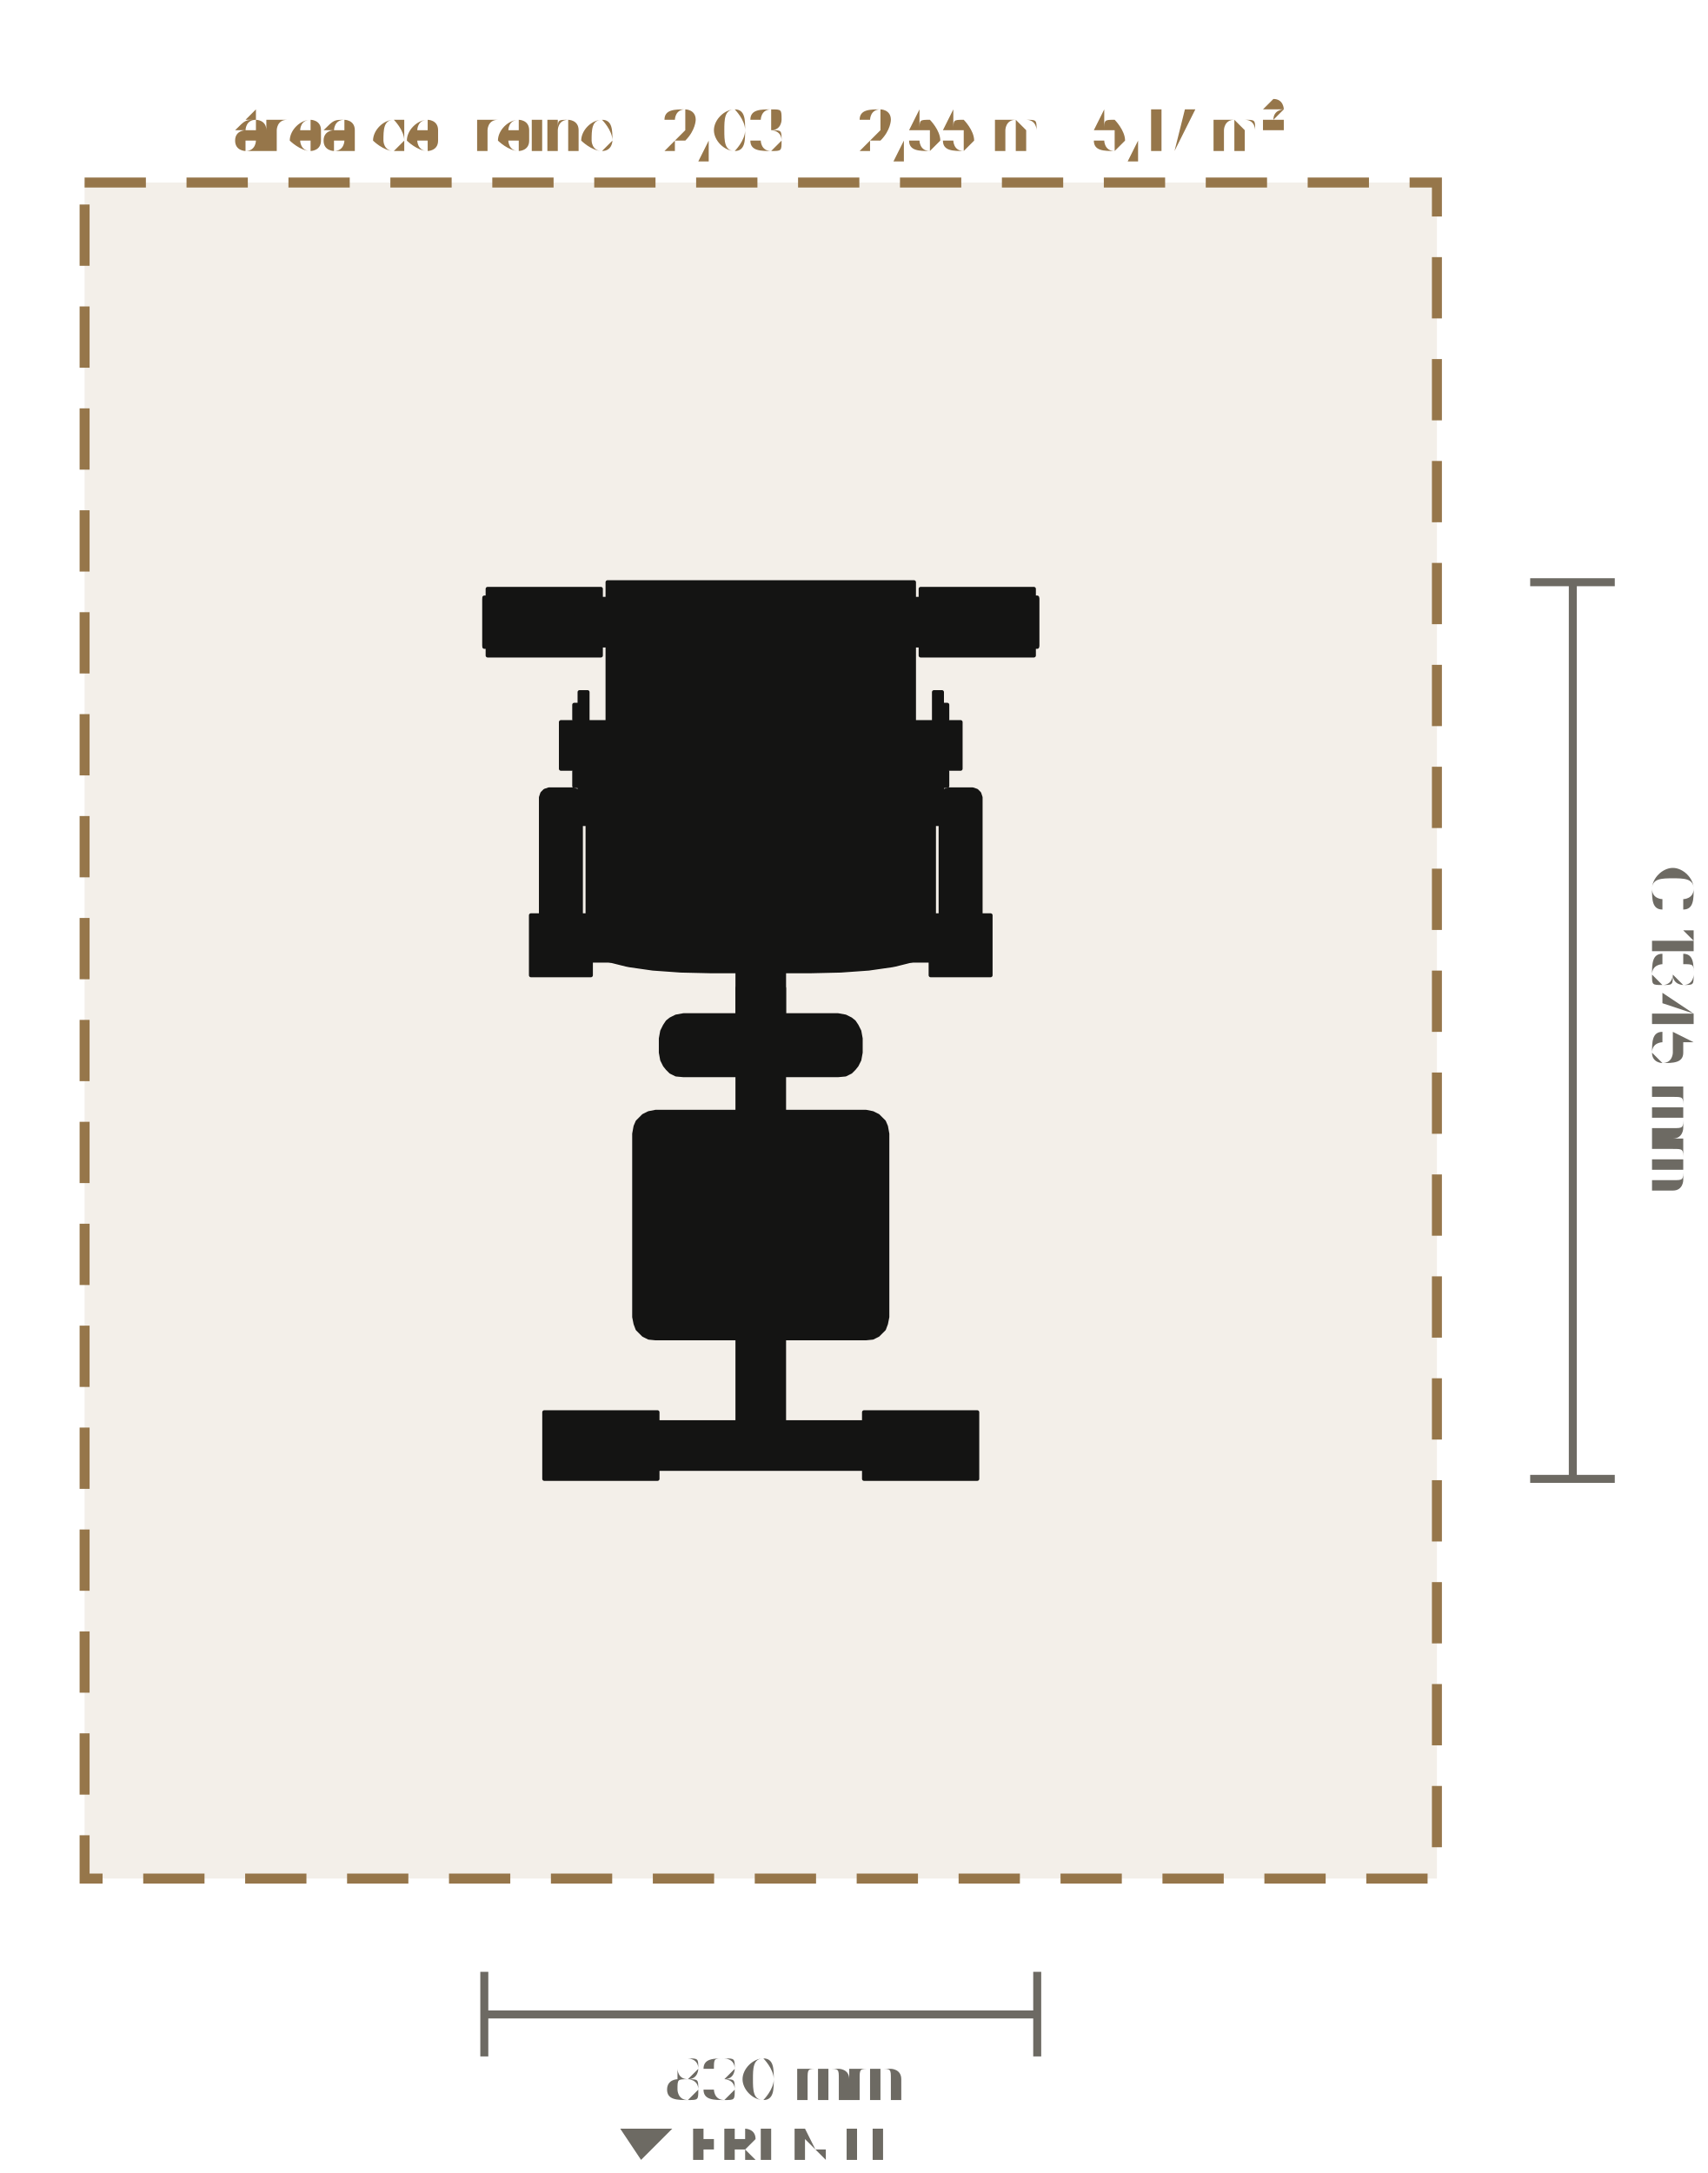
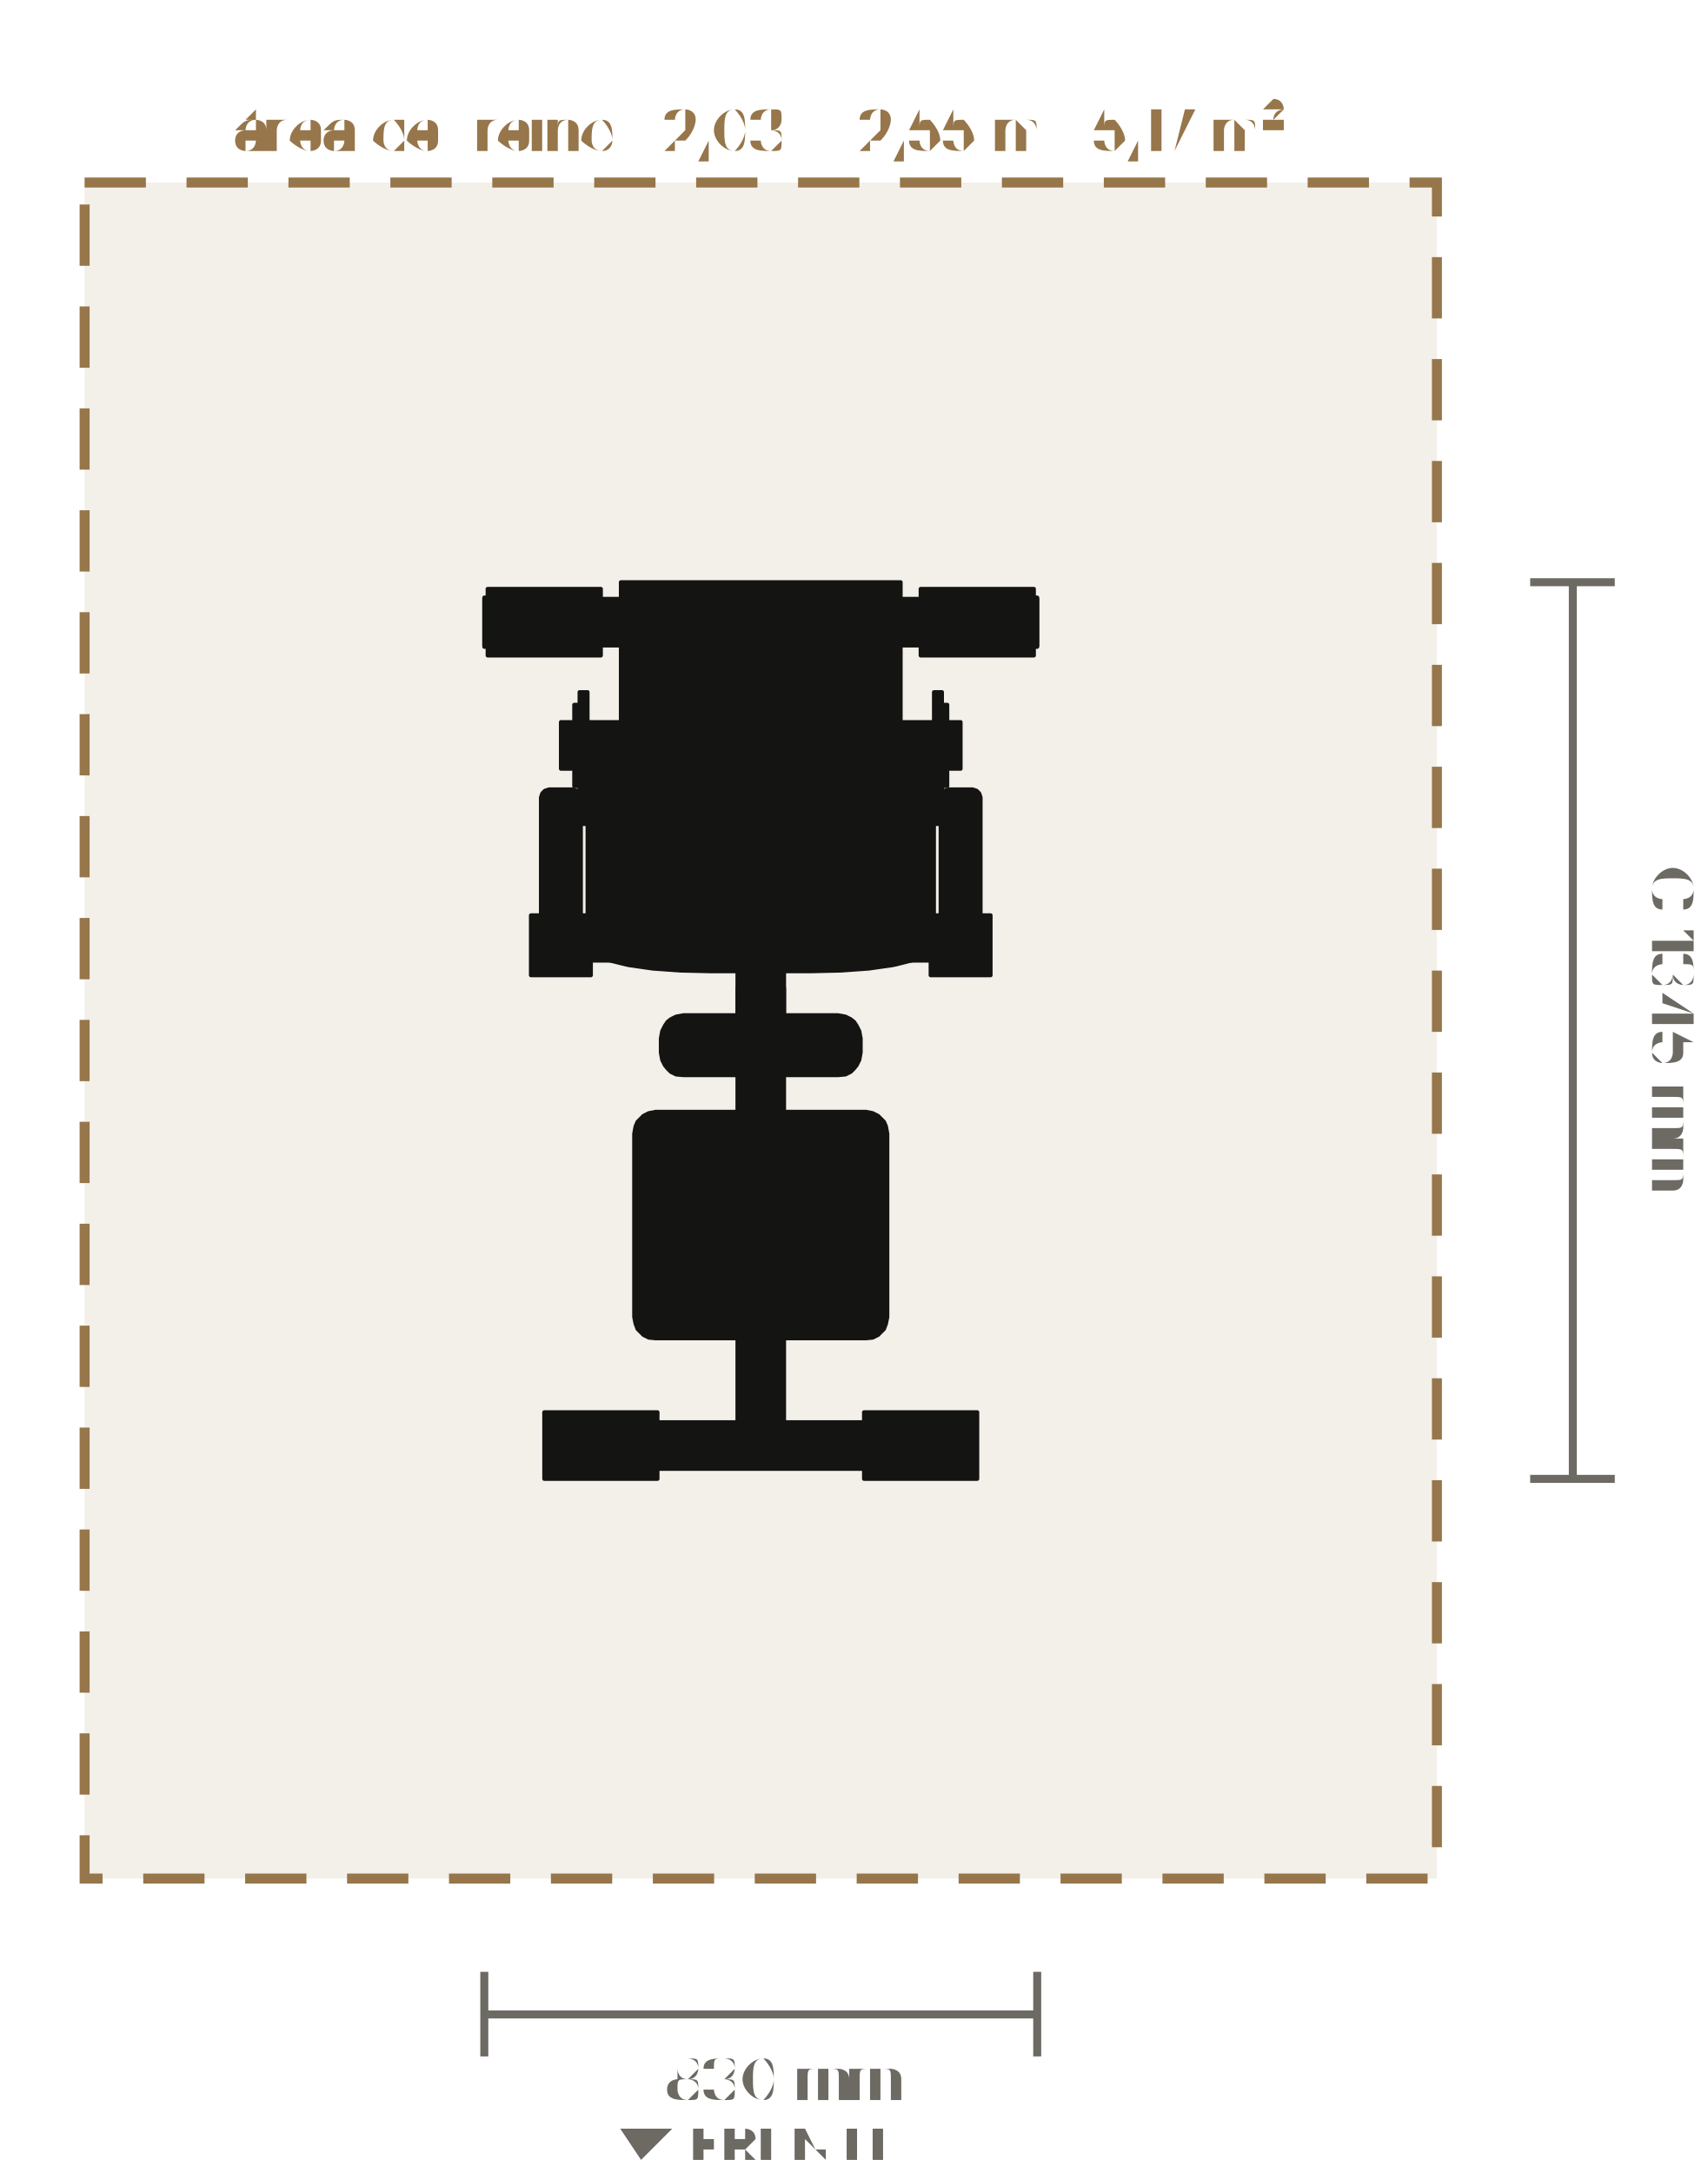
<svg xmlns="http://www.w3.org/2000/svg" viewBox="-1.142 -1.547 2.563 3.262" role="img" aria-label="Planta do Remada Sentada Máquina (LD-B020): 830 × 1346 mm, com 60 cm de área de treino em volta" data-equipment="LD-B020" data-unit="m">
  <rect class="eq-zone" x="-1.015" y="-1.273" width="2.03" height="2.546" style="fill:#96764a;fill-opacity:.12;stroke:#96764a;stroke-width:0.015;stroke-dasharray:0.092 0.061" />
  <text class="eq-zone-label" x="0" y="-1.319" style="font-family:Barlow,Inter,Arial,sans-serif;font-size:0.087px;fill:#96764a;text-anchor:middle">área de treino · 2,03 × 2,55 m · 5,17 m²</text>
  <g class="eq-parts">
    <polygon class="eq-part" points="-0.415,-0.648 0.415,-0.648 0.415,-0.578 -0.415,-0.578" style="fill:#141413;stroke:#141413;stroke-width:0.006;stroke-linejoin:round" />
    <polygon class="eq-part" points="-0.035,-0.613 0.035,-0.613 0.035,0.623 -0.035,0.623" style="fill:#141413;stroke:#141413;stroke-width:0.006;stroke-linejoin:round" />
    <polygon class="eq-part" points="-0.3,0.588 0.3,0.588 0.3,0.658 -0.3,0.658" style="fill:#141413;stroke:#141413;stroke-width:0.006;stroke-linejoin:round" />
    <polygon class="eq-part" points="-0.41,-0.663 -0.24,-0.663 -0.24,-0.563 -0.41,-0.563" style="fill:#141413;stroke:#141413;stroke-width:0.006;stroke-linejoin:round" />
    <polygon class="eq-part" points="-0.391,-0.613 -0.391,-0.616 -0.39,-0.619 -0.388,-0.621 -0.386,-0.623 -0.383,-0.624 -0.38,-0.624 -0.377,-0.624 -0.374,-0.623 -0.372,-0.621 -0.37,-0.619 -0.369,-0.616 -0.369,-0.613 -0.369,-0.61 -0.37,-0.608 -0.372,-0.605 -0.374,-0.604 -0.377,-0.603 -0.38,-0.602 -0.383,-0.603 -0.386,-0.604 -0.388,-0.605 -0.39,-0.608 -0.391,-0.61" style="fill:#141413;stroke:#141413;stroke-width:0.006;stroke-linejoin:round" />
    <polygon class="eq-part" points="-0.281,-0.613 -0.281,-0.616 -0.28,-0.619 -0.278,-0.621 -0.276,-0.623 -0.273,-0.624 -0.27,-0.624 -0.267,-0.624 -0.265,-0.623 -0.262,-0.621 -0.261,-0.619 -0.259,-0.616 -0.259,-0.613 -0.259,-0.61 -0.261,-0.608 -0.262,-0.605 -0.265,-0.604 -0.267,-0.603 -0.27,-0.602 -0.273,-0.603 -0.276,-0.604 -0.278,-0.605 -0.28,-0.608 -0.281,-0.61" style="fill:#141413;stroke:#141413;stroke-width:0.006;stroke-linejoin:round" />
    <polygon class="eq-part" points="-0.325,0.573 -0.155,0.573 -0.155,0.673 -0.325,0.673" style="fill:#141413;stroke:#141413;stroke-width:0.006;stroke-linejoin:round" />
    <polygon class="eq-part" points="-0.306,0.623 -0.306,0.62 -0.304,0.618 -0.303,0.615 -0.3,0.614 -0.298,0.613 -0.295,0.612 -0.292,0.613 -0.289,0.614 -0.287,0.615 -0.285,0.618 -0.284,0.62 -0.284,0.623 -0.284,0.626 -0.285,0.629 -0.287,0.631 -0.289,0.633 -0.292,0.634 -0.295,0.634 -0.298,0.634 -0.3,0.633 -0.303,0.631 -0.304,0.629 -0.306,0.626" style="fill:#141413;stroke:#141413;stroke-width:0.006;stroke-linejoin:round" />
    <polygon class="eq-part" points="-0.196,0.623 -0.196,0.62 -0.195,0.618 -0.193,0.615 -0.191,0.614 -0.188,0.613 -0.185,0.612 -0.182,0.613 -0.179,0.614 -0.177,0.615 -0.175,0.618 -0.174,0.62 -0.174,0.623 -0.174,0.626 -0.175,0.629 -0.177,0.631 -0.179,0.633 -0.182,0.634 -0.185,0.634 -0.188,0.634 -0.191,0.633 -0.193,0.631 -0.195,0.629 -0.196,0.626" style="fill:#141413;stroke:#141413;stroke-width:0.006;stroke-linejoin:round" />
    <polygon class="eq-part" points="-0.415,-0.65 -0.403,-0.65 -0.403,-0.576 -0.415,-0.576" style="fill:#141413;stroke:#141413;stroke-width:0.006;stroke-linejoin:round" />
    <polygon class="eq-part" points="-0.3,0.586 -0.288,0.586 -0.288,0.66 -0.3,0.66" style="fill:#141413;stroke:#141413;stroke-width:0.006;stroke-linejoin:round" />
    <polygon class="eq-part" points="0.24,-0.663 0.41,-0.663 0.41,-0.563 0.24,-0.563" style="fill:#141413;stroke:#141413;stroke-width:0.006;stroke-linejoin:round" />
    <polygon class="eq-part" points="0.259,-0.613 0.259,-0.616 0.261,-0.619 0.262,-0.621 0.265,-0.623 0.267,-0.624 0.27,-0.624 0.273,-0.624 0.276,-0.623 0.278,-0.621 0.28,-0.619 0.281,-0.616 0.281,-0.613 0.281,-0.61 0.28,-0.608 0.278,-0.605 0.276,-0.604 0.273,-0.603 0.27,-0.602 0.267,-0.603 0.265,-0.604 0.262,-0.605 0.261,-0.608 0.259,-0.61" style="fill:#141413;stroke:#141413;stroke-width:0.006;stroke-linejoin:round" />
    <polygon class="eq-part" points="0.369,-0.613 0.369,-0.616 0.37,-0.619 0.372,-0.621 0.374,-0.623 0.377,-0.624 0.38,-0.624 0.383,-0.624 0.386,-0.623 0.388,-0.621 0.39,-0.619 0.391,-0.616 0.391,-0.613 0.391,-0.61 0.39,-0.608 0.388,-0.605 0.386,-0.604 0.383,-0.603 0.38,-0.602 0.377,-0.603 0.374,-0.604 0.372,-0.605 0.37,-0.608 0.369,-0.61" style="fill:#141413;stroke:#141413;stroke-width:0.006;stroke-linejoin:round" />
    <polygon class="eq-part" points="0.155,0.573 0.325,0.573 0.325,0.673 0.155,0.673" style="fill:#141413;stroke:#141413;stroke-width:0.006;stroke-linejoin:round" />
    <polygon class="eq-part" points="0.174,0.623 0.174,0.62 0.175,0.618 0.177,0.615 0.179,0.614 0.182,0.613 0.185,0.612 0.188,0.613 0.191,0.614 0.193,0.615 0.195,0.618 0.196,0.62 0.196,0.623 0.196,0.626 0.195,0.629 0.193,0.631 0.191,0.633 0.188,0.634 0.185,0.634 0.182,0.634 0.179,0.633 0.177,0.631 0.175,0.629 0.174,0.626" style="fill:#141413;stroke:#141413;stroke-width:0.006;stroke-linejoin:round" />
    <polygon class="eq-part" points="0.284,0.623 0.284,0.62 0.285,0.618 0.287,0.615 0.289,0.614 0.292,0.613 0.295,0.612 0.298,0.613 0.3,0.614 0.303,0.615 0.304,0.618 0.306,0.62 0.306,0.623 0.306,0.626 0.304,0.629 0.303,0.631 0.3,0.633 0.298,0.634 0.295,0.634 0.292,0.634 0.289,0.633 0.287,0.631 0.285,0.629 0.284,0.626" style="fill:#141413;stroke:#141413;stroke-width:0.006;stroke-linejoin:round" />
    <polygon class="eq-part" points="0.403,-0.65 0.415,-0.65 0.415,-0.576 0.403,-0.576" style="fill:#141413;stroke:#141413;stroke-width:0.006;stroke-linejoin:round" />
    <polygon class="eq-part" points="0.288,0.586 0.3,0.586 0.3,0.66 0.288,0.66" style="fill:#141413;stroke:#141413;stroke-width:0.006;stroke-linejoin:round" />
-     <polygon class="eq-part" points="-0.2,-0.643 -0.17,-0.643 -0.17,-0.403 -0.2,-0.403" style="fill:#141413;stroke:#141413;stroke-width:0.006;stroke-linejoin:round" />
-     <polygon class="eq-part" points="0.17,-0.643 0.2,-0.643 0.2,-0.403 0.17,-0.403" style="fill:#141413;stroke:#141413;stroke-width:0.006;stroke-linejoin:round" />
-     <polygon class="eq-part" points="-0.2,-0.643 0.2,-0.643 0.2,-0.403 -0.2,-0.403" style="fill:#141413;stroke:#141413;stroke-width:0.006;stroke-linejoin:round" />
-     <polygon class="eq-part" points="-0.23,-0.673 0.23,-0.673 0.23,-0.373 -0.23,-0.373" style="fill:#141413;stroke:#141413;stroke-width:0.006;stroke-linejoin:round" />
-     <polygon class="eq-part" points="-0.16,-0.643 0.16,-0.643 0.16,-0.629 -0.16,-0.629" style="fill:#141413;stroke:#141413;stroke-width:0.006;stroke-linejoin:round" />
+     <polygon class="eq-part" points="-0.18,-0.643 -0.15,-0.643 -0.15,-0.403 -0.18,-0.403" style="fill:#141413;stroke:#141413;stroke-width:0.006;stroke-linejoin:round" />
+     <polygon class="eq-part" points="0.15,-0.643 0.18,-0.643 0.18,-0.403 0.15,-0.403" style="fill:#141413;stroke:#141413;stroke-width:0.006;stroke-linejoin:round" />
+     <polygon class="eq-part" points="-0.18,-0.643 0.18,-0.643 0.18,-0.403 -0.18,-0.403" style="fill:#141413;stroke:#141413;stroke-width:0.006;stroke-linejoin:round" />
+     <polygon class="eq-part" points="-0.21,-0.673 0.21,-0.673 0.21,-0.373 -0.21,-0.373" style="fill:#141413;stroke:#141413;stroke-width:0.006;stroke-linejoin:round" />
+     <polygon class="eq-part" points="-0.14,-0.643 0.14,-0.643 0.14,-0.629 -0.14,-0.629" style="fill:#141413;stroke:#141413;stroke-width:0.006;stroke-linejoin:round" />
    <polygon class="eq-part" points="-0.105,-0.629 -0.075,-0.629 -0.075,-0.619 -0.105,-0.619" style="fill:#141413;stroke:#141413;stroke-width:0.006;stroke-linejoin:round" />
    <polygon class="eq-part" points="0.075,-0.629 0.105,-0.629 0.105,-0.619 0.075,-0.619" style="fill:#141413;stroke:#141413;stroke-width:0.006;stroke-linejoin:round" />
-     <polygon class="eq-part" points="-0.2,-0.415 0,-0.415 0,-0.403 -0.2,-0.403" style="fill:#141413;stroke:#141413;stroke-width:0.006;stroke-linejoin:round" />
-     <polygon class="eq-part" points="0.07,-0.415 0.2,-0.415 0.2,-0.403 0.07,-0.403" style="fill:#141413;stroke:#141413;stroke-width:0.006;stroke-linejoin:round" />
-     <polygon class="eq-part" points="-0.17,-0.403 -0.03,-0.403 -0.03,-0.399 -0.17,-0.399" style="fill:#141413;stroke:#141413;stroke-width:0.006;stroke-linejoin:round" />
+     <polygon class="eq-part" points="-0.18,-0.415 0.02,-0.415 0.02,-0.403 -0.18,-0.403" style="fill:#141413;stroke:#141413;stroke-width:0.006;stroke-linejoin:round" />
+     <polygon class="eq-part" points="0.09,-0.415 0.18,-0.415 0.18,-0.403 0.09,-0.403" style="fill:#141413;stroke:#141413;stroke-width:0.006;stroke-linejoin:round" />
+     <polygon class="eq-part" points="-0.15,-0.403 -0.01,-0.403 -0.01,-0.399 -0.15,-0.399" style="fill:#141413;stroke:#141413;stroke-width:0.006;stroke-linejoin:round" />
    <polygon class="eq-part" points="-0.09,-0.523 -0.09,-0.526 -0.089,-0.528 -0.087,-0.53 -0.085,-0.532 -0.083,-0.533 -0.08,-0.533 -0.077,-0.533 -0.075,-0.532 -0.073,-0.53 -0.071,-0.528 -0.07,-0.526 -0.07,-0.523 -0.07,-0.52 -0.071,-0.518 -0.073,-0.516 -0.075,-0.514 -0.077,-0.513 -0.08,-0.513 -0.083,-0.513 -0.085,-0.514 -0.087,-0.516 -0.089,-0.518 -0.09,-0.52" style="fill:#141413;stroke:#141413;stroke-width:0.006;stroke-linejoin:round" />
    <polygon class="eq-part" points="0.07,-0.523 0.07,-0.526 0.071,-0.528 0.073,-0.53 0.075,-0.532 0.077,-0.533 0.08,-0.533 0.083,-0.533 0.085,-0.532 0.087,-0.53 0.089,-0.528 0.09,-0.526 0.09,-0.523 0.09,-0.52 0.089,-0.518 0.087,-0.516 0.085,-0.514 0.083,-0.513 0.08,-0.513 0.077,-0.513 0.075,-0.514 0.073,-0.516 0.071,-0.518 0.07,-0.52" style="fill:#141413;stroke:#141413;stroke-width:0.006;stroke-linejoin:round" />
    <polygon class="eq-part" points="-0.13,-0.603 0.13,-0.603 0.13,-0.443 -0.13,-0.443" style="fill:#141413;stroke:#141413;stroke-width:0.006;stroke-linejoin:round" />
    <polygon class="eq-part" points="-0.13,-0.603 0.13,-0.603 0.13,-0.443 -0.13,-0.443" style="fill:#141413;stroke:#141413;stroke-width:0.006;stroke-linejoin:round" />
    <polygon class="eq-part" points="-0.004,-0.523 -0.004,-0.524 -0.004,-0.525 -0.003,-0.526 -0.002,-0.526 -0.001,-0.527 0,-0.527 0.001,-0.527 0.002,-0.526 0.003,-0.526 0.004,-0.525 0.004,-0.524 0.004,-0.523 0.004,-0.522 0.004,-0.521 0.003,-0.52 0.002,-0.52 0.001,-0.519 0,-0.519 -0.001,-0.519 -0.002,-0.52 -0.003,-0.52 -0.004,-0.521 -0.004,-0.522" style="fill:#141413;stroke:#141413;stroke-width:0.006;stroke-linejoin:round" />
    <polygon class="eq-part" points="-0.12,-0.588 0.12,-0.588 0.12,-0.458 -0.12,-0.458" style="fill:#141413;stroke:#141413;stroke-width:0.006;stroke-linejoin:round" />
    <polygon class="eq-part" points="-0.12,-0.588 0.12,-0.588 0.12,-0.458 -0.12,-0.458" style="fill:#141413;stroke:#141413;stroke-width:0.006;stroke-linejoin:round" />
    <polygon class="eq-part" points="-0.12,-0.588 0.12,-0.588 0.12,-0.458 -0.12,-0.458" style="fill:#141413;stroke:#141413;stroke-width:0.006;stroke-linejoin:round" />
    <polygon class="eq-part" points="-0.12,-0.588 0.12,-0.588 0.12,-0.458 -0.12,-0.458" style="fill:#141413;stroke:#141413;stroke-width:0.006;stroke-linejoin:round" />
    <polygon class="eq-part" points="-0.12,-0.588 0.12,-0.588 0.12,-0.458 -0.12,-0.458" style="fill:#141413;stroke:#141413;stroke-width:0.006;stroke-linejoin:round" />
    <polygon class="eq-part" points="-0.12,-0.588 0.12,-0.588 0.12,-0.458 -0.12,-0.458" style="fill:#141413;stroke:#141413;stroke-width:0.006;stroke-linejoin:round" />
    <polygon class="eq-part" points="-0.12,-0.588 0.12,-0.588 0.12,-0.458 -0.12,-0.458" style="fill:#141413;stroke:#141413;stroke-width:0.006;stroke-linejoin:round" />
    <polygon class="eq-part" points="-0.12,-0.588 0.12,-0.588 0.12,-0.458 -0.12,-0.458" style="fill:#141413;stroke:#141413;stroke-width:0.006;stroke-linejoin:round" />
    <polygon class="eq-part" points="-0.12,-0.588 0.12,-0.588 0.12,-0.458 -0.12,-0.458" style="fill:#141413;stroke:#141413;stroke-width:0.006;stroke-linejoin:round" />
    <polygon class="eq-part" points="-0.12,-0.588 0.12,-0.588 0.12,-0.458 -0.12,-0.458" style="fill:#141413;stroke:#141413;stroke-width:0.006;stroke-linejoin:round" />
    <polygon class="eq-part" points="-0.12,-0.588 0.12,-0.588 0.12,-0.458 -0.12,-0.458" style="fill:#141413;stroke:#141413;stroke-width:0.006;stroke-linejoin:round" />
    <polygon class="eq-part" points="-0.12,-0.588 0.12,-0.588 0.12,-0.458 -0.12,-0.458" style="fill:#141413;stroke:#141413;stroke-width:0.006;stroke-linejoin:round" />
    <polygon class="eq-part" points="-0.12,-0.588 0.12,-0.588 0.12,-0.458 -0.12,-0.458" style="fill:#141413;stroke:#141413;stroke-width:0.006;stroke-linejoin:round" />
    <polygon class="eq-part" points="-0.12,-0.588 0.12,-0.588 0.12,-0.458 -0.12,-0.458" style="fill:#141413;stroke:#141413;stroke-width:0.006;stroke-linejoin:round" />
    <polygon class="eq-part" points="-0.12,-0.588 0.12,-0.588 0.12,-0.458 -0.12,-0.458" style="fill:#141413;stroke:#141413;stroke-width:0.006;stroke-linejoin:round" />
    <polygon class="eq-part" points="-0.006,-0.523 -0.006,-0.525 -0.005,-0.526 -0.004,-0.527 -0.003,-0.528 -0.002,-0.529 0,-0.529 0.002,-0.529 0.003,-0.528 0.004,-0.527 0.005,-0.526 0.006,-0.525 0.006,-0.523 0.006,-0.521 0.005,-0.52 0.004,-0.519 0.003,-0.518 0.002,-0.517 0,-0.517 -0.002,-0.517 -0.003,-0.518 -0.004,-0.519 -0.005,-0.52 -0.006,-0.521" style="fill:#141413;stroke:#141413;stroke-width:0.006;stroke-linejoin:round" />
    <polygon class="eq-part" points="-0.006,-0.478 0.006,-0.478 0.006,-0.408 -0.006,-0.408" style="fill:#141413;stroke:#141413;stroke-width:0.006;stroke-linejoin:round" />
-     <polygon class="eq-part" points="-0.17,-0.643 0.17,-0.643 0.17,-0.631 -0.17,-0.631" style="fill:#141413;stroke:#141413;stroke-width:0.006;stroke-linejoin:round" />
+     <polygon class="eq-part" points="-0.15,-0.643 0.15,-0.643 0.15,-0.631 -0.15,-0.631" style="fill:#141413;stroke:#141413;stroke-width:0.006;stroke-linejoin:round" />
    <polygon class="eq-part" points="-0.035,0.269 -0.035,0.266 -0.033,0.263 -0.032,0.261 -0.029,0.259 -0.026,0.258 -0.023,0.257 0.023,0.257 0.026,0.258 0.029,0.259 0.032,0.261 0.033,0.263 0.035,0.266 0.035,0.269 0.035,0.315 0.035,0.319 0.033,0.321 0.032,0.324 0.029,0.326 0.026,0.327 0.023,0.327 -0.023,0.327 -0.026,0.327 -0.029,0.326 -0.032,0.324 -0.033,0.321 -0.035,0.319 -0.035,0.315" style="fill:#141413;stroke:#141413;stroke-width:0.006;stroke-linejoin:round" />
    <polygon class="eq-part" points="-0.047,0.315 -0.047,0.27 -0.035,0.27 -0.035,0.315" style="fill:#141413;stroke:#141413;stroke-width:0.006;stroke-linejoin:round" />
    <polygon class="eq-part" points="-0.117,0.292 -0.117,0.29 -0.117,0.289 -0.117,0.287 -0.116,0.286 -0.116,0.286 -0.115,0.285 -0.035,0.285 -0.034,0.286 -0.034,0.286 -0.033,0.287 -0.033,0.289 -0.033,0.29 -0.033,0.292 -0.033,0.294 -0.033,0.296 -0.033,0.297 -0.034,0.298 -0.034,0.299 -0.035,0.299 -0.115,0.299 -0.116,0.299 -0.116,0.298 -0.117,0.297 -0.117,0.296 -0.117,0.294" style="fill:#141413;stroke:#141413;stroke-width:0.006;stroke-linejoin:round" />
    <polygon class="eq-part" points="-0.19,0.43 -0.19,0.155 -0.188,0.144 -0.185,0.137 -0.18,0.132 -0.176,0.128 -0.168,0.124 -0.158,0.122 0.158,0.122 0.168,0.124 0.176,0.128 0.18,0.132 0.185,0.137 0.188,0.144 0.19,0.155 0.19,0.43 0.188,0.44 0.185,0.448 0.18,0.453 0.176,0.457 0.168,0.461 0.158,0.462 -0.158,0.462 -0.168,0.461 -0.176,0.457 -0.18,0.453 -0.185,0.448 -0.188,0.44" style="fill:#141413;stroke:#141413;stroke-width:0.006;stroke-linejoin:round" />
    <polygon class="eq-part" points="-0.035,-0.061 -0.035,-0.064 -0.033,-0.067 -0.032,-0.069 -0.029,-0.071 -0.026,-0.072 -0.023,-0.073 0.023,-0.073 0.026,-0.072 0.029,-0.071 0.032,-0.069 0.033,-0.067 0.035,-0.064 0.035,-0.061 0.035,-0.015 0.035,-0.011 0.033,-0.009 0.032,-0.006 0.029,-0.004 0.026,-0.003 0.023,-0.003 -0.023,-0.003 -0.026,-0.003 -0.029,-0.004 -0.032,-0.006 -0.033,-0.009 -0.035,-0.011 -0.035,-0.015" style="fill:#141413;stroke:#141413;stroke-width:0.006;stroke-linejoin:round" />
    <polygon class="eq-part" points="-0.15,0.012 -0.148,0.001 -0.144,-0.007 -0.14,-0.013 -0.135,-0.017 -0.127,-0.021 -0.116,-0.023 0.116,-0.023 0.127,-0.021 0.135,-0.017 0.14,-0.013 0.144,-0.007 0.148,0.001 0.15,0.012 0.15,0.033 0.148,0.044 0.144,0.052 0.14,0.057 0.135,0.062 0.127,0.066 0.116,0.067 -0.116,0.067 -0.127,0.066 -0.135,0.062 -0.14,0.057 -0.144,0.052 -0.148,0.044 -0.15,0.033" style="fill:#141413;stroke:#141413;stroke-width:0.006;stroke-linejoin:round" />
    <polygon class="eq-part" points="-0.345,-0.173 -0.255,-0.173 -0.255,-0.083 -0.345,-0.083" style="fill:#141413;stroke:#141413;stroke-width:0.006;stroke-linejoin:round" />
    <polygon class="eq-part" points="-0.33,-0.35 -0.328,-0.356 -0.324,-0.36 -0.318,-0.362 -0.282,-0.362 -0.276,-0.36 -0.272,-0.356 -0.27,-0.35 -0.27,-0.112 -0.272,-0.107 -0.276,-0.103 -0.282,-0.102 -0.318,-0.102 -0.324,-0.103 -0.328,-0.107 -0.33,-0.112" style="fill:#141413;stroke:#141413;stroke-width:0.006;stroke-linejoin:round" />
    <polygon class="eq-part" points="-0.268,-0.328 -0.267,-0.332 -0.266,-0.337 -0.263,-0.34 -0.259,-0.343 -0.255,-0.345 -0.25,-0.346 -0.245,-0.345 -0.241,-0.343 -0.237,-0.34 -0.234,-0.337 -0.233,-0.332 -0.232,-0.328 -0.233,-0.323 -0.234,-0.319 -0.237,-0.315 -0.241,-0.312 -0.245,-0.31 -0.25,-0.31 -0.255,-0.31 -0.259,-0.312 -0.263,-0.315 -0.266,-0.319 -0.267,-0.323" style="fill:#141413;stroke:#141413;stroke-width:0.006;stroke-linejoin:round" />
    <polygon class="eq-part" points="-0.32,-0.338 -0.32,-0.341 -0.319,-0.343 -0.317,-0.345 -0.315,-0.346 -0.313,-0.347 -0.31,-0.348 -0.29,-0.348 -0.287,-0.347 -0.285,-0.346 -0.283,-0.345 -0.281,-0.343 -0.28,-0.341 -0.28,-0.338 -0.28,-0.317 -0.28,-0.315 -0.281,-0.312 -0.283,-0.31 -0.285,-0.309 -0.287,-0.308 -0.29,-0.308 -0.31,-0.308 -0.313,-0.308 -0.315,-0.309 -0.317,-0.31 -0.319,-0.312 -0.32,-0.315 -0.32,-0.317" style="fill:#141413;stroke:#141413;stroke-width:0.006;stroke-linejoin:round" />
    <polygon class="eq-part" points="-0.3,-0.346 -0.13,-0.346 -0.13,-0.31 -0.3,-0.31" style="fill:#141413;stroke:#141413;stroke-width:0.006;stroke-linejoin:round" />
    <polygon class="eq-part" points="0.255,-0.173 0.345,-0.173 0.345,-0.083 0.255,-0.083" style="fill:#141413;stroke:#141413;stroke-width:0.006;stroke-linejoin:round" />
    <polygon class="eq-part" points="0.27,-0.35 0.272,-0.356 0.276,-0.36 0.282,-0.362 0.318,-0.362 0.324,-0.36 0.328,-0.356 0.33,-0.35 0.33,-0.112 0.328,-0.107 0.324,-0.103 0.318,-0.102 0.282,-0.102 0.276,-0.103 0.272,-0.107 0.27,-0.112" style="fill:#141413;stroke:#141413;stroke-width:0.006;stroke-linejoin:round" />
    <polygon class="eq-part" points="0.232,-0.328 0.233,-0.332 0.234,-0.337 0.237,-0.34 0.241,-0.343 0.245,-0.345 0.25,-0.346 0.255,-0.345 0.259,-0.343 0.263,-0.34 0.266,-0.337 0.267,-0.332 0.268,-0.328 0.267,-0.323 0.266,-0.319 0.263,-0.315 0.259,-0.312 0.255,-0.31 0.25,-0.31 0.245,-0.31 0.241,-0.312 0.237,-0.315 0.234,-0.319 0.233,-0.323" style="fill:#141413;stroke:#141413;stroke-width:0.006;stroke-linejoin:round" />
    <polygon class="eq-part" points="0.28,-0.338 0.28,-0.341 0.281,-0.343 0.283,-0.345 0.285,-0.346 0.287,-0.347 0.29,-0.348 0.31,-0.348 0.313,-0.347 0.315,-0.346 0.317,-0.345 0.319,-0.343 0.32,-0.341 0.32,-0.338 0.32,-0.317 0.32,-0.315 0.319,-0.312 0.317,-0.31 0.315,-0.309 0.313,-0.308 0.31,-0.308 0.29,-0.308 0.287,-0.308 0.285,-0.309 0.283,-0.31 0.281,-0.312 0.28,-0.315 0.28,-0.317" style="fill:#141413;stroke:#141413;stroke-width:0.006;stroke-linejoin:round" />
    <polygon class="eq-part" points="0.13,-0.346 0.3,-0.346 0.3,-0.31 0.13,-0.31" style="fill:#141413;stroke:#141413;stroke-width:0.006;stroke-linejoin:round" />
    <polygon class="eq-part" points="-0.26,-0.45 -0.258,-0.456 -0.254,-0.46 -0.248,-0.462 0.248,-0.462 0.254,-0.46 0.258,-0.456 0.26,-0.45 0.26,-0.405 0.26,-0.133 0.258,-0.127 0.252,-0.118 0.248,-0.114 0.23,-0.106 0.202,-0.099 0.197,-0.098 0.162,-0.093 0.12,-0.09 0.076,-0.089 -0.076,-0.089 -0.12,-0.09 -0.162,-0.093 -0.197,-0.098 -0.202,-0.099 -0.23,-0.106 -0.248,-0.114 -0.252,-0.118 -0.258,-0.127 -0.26,-0.133 -0.26,-0.405" style="fill:#141413;stroke:#141413;stroke-width:0.006;stroke-linejoin:round" />
    <polygon class="eq-part" points="-0.03,-0.128 -0.03,-0.523 0.03,-0.523 0.03,-0.128" style="fill:#141413;stroke:#141413;stroke-width:0.006;stroke-linejoin:round" />
    <polygon class="eq-part" points="-0.27,-0.15 -0.225,-0.15 -0.225,-0.105 -0.27,-0.105" style="fill:#141413;stroke:#141413;stroke-width:0.006;stroke-linejoin:round" />
    <polygon class="eq-part" points="0.225,-0.15 0.27,-0.15 0.27,-0.105 0.225,-0.105" style="fill:#141413;stroke:#141413;stroke-width:0.006;stroke-linejoin:round" />
    <polygon class="eq-part" points="-0.3,-0.463 0.3,-0.463 0.3,-0.393 -0.3,-0.393" style="fill:#141413;stroke:#141413;stroke-width:0.006;stroke-linejoin:round" />
    <polygon class="eq-part" points="-0.272,-0.508 -0.26,-0.508 -0.26,-0.348 -0.272,-0.348" style="fill:#141413;stroke:#141413;stroke-width:0.006;stroke-linejoin:round" />
    <polygon class="eq-part" points="-0.28,-0.389 -0.272,-0.389 -0.272,-0.367 -0.28,-0.367" style="fill:#141413;stroke:#141413;stroke-width:0.006;stroke-linejoin:round" />
    <polygon class="eq-part" points="-0.28,-0.489 -0.272,-0.489 -0.272,-0.467 -0.28,-0.467" style="fill:#141413;stroke:#141413;stroke-width:0.006;stroke-linejoin:round" />
    <polygon class="eq-part" points="0.26,-0.508 0.272,-0.508 0.272,-0.348 0.26,-0.348" style="fill:#141413;stroke:#141413;stroke-width:0.006;stroke-linejoin:round" />
    <polygon class="eq-part" points="0.272,-0.389 0.28,-0.389 0.28,-0.367 0.272,-0.367" style="fill:#141413;stroke:#141413;stroke-width:0.006;stroke-linejoin:round" />
    <polygon class="eq-part" points="0.272,-0.489 0.28,-0.489 0.28,-0.467 0.272,-0.467" style="fill:#141413;stroke:#141413;stroke-width:0.006;stroke-linejoin:round" />
  </g>
  <line class="eq-dim" x1="-0.415" y1="1.477" x2="0.415" y2="1.477" style="stroke:#6d6a63;stroke-width:0.012" />
  <line class="eq-dim" x1="-0.415" y1="1.413" x2="-0.415" y2="1.54" style="stroke:#6d6a63;stroke-width:0.012" />
  <line class="eq-dim" x1="0.415" y1="1.413" x2="0.415" y2="1.54" style="stroke:#6d6a63;stroke-width:0.012" />
  <text class="eq-text" x="0" y="1.605" style="font-family:Barlow,Inter,Arial,sans-serif;font-size:0.092px;fill:#6d6a63;text-anchor:middle">L 830 mm</text>
  <line class="eq-dim" x1="1.219" y1="-0.673" x2="1.219" y2="0.673" style="stroke:#6d6a63;stroke-width:0.012" />
  <line class="eq-dim" x1="1.155" y1="-0.673" x2="1.282" y2="-0.673" style="stroke:#6d6a63;stroke-width:0.012" />
  <line class="eq-dim" x1="1.155" y1="0.673" x2="1.282" y2="0.673" style="stroke:#6d6a63;stroke-width:0.012" />
  <text class="eq-text" x="1.338" y="0" transform="rotate(90 1.3379 0)" style="font-family:Barlow,Inter,Arial,sans-serif;font-size:0.092px;fill:#6d6a63;text-anchor:middle">C 1345 mm</text>
  <text class="eq-text" x="0" y="1.697" style="font-family:Barlow,Inter,Arial,sans-serif;font-size:0.092px;fill:#6d6a63;text-anchor:middle;font-size:0.073px;letter-spacing:.1em">▼ FRENTE</text>
</svg>
